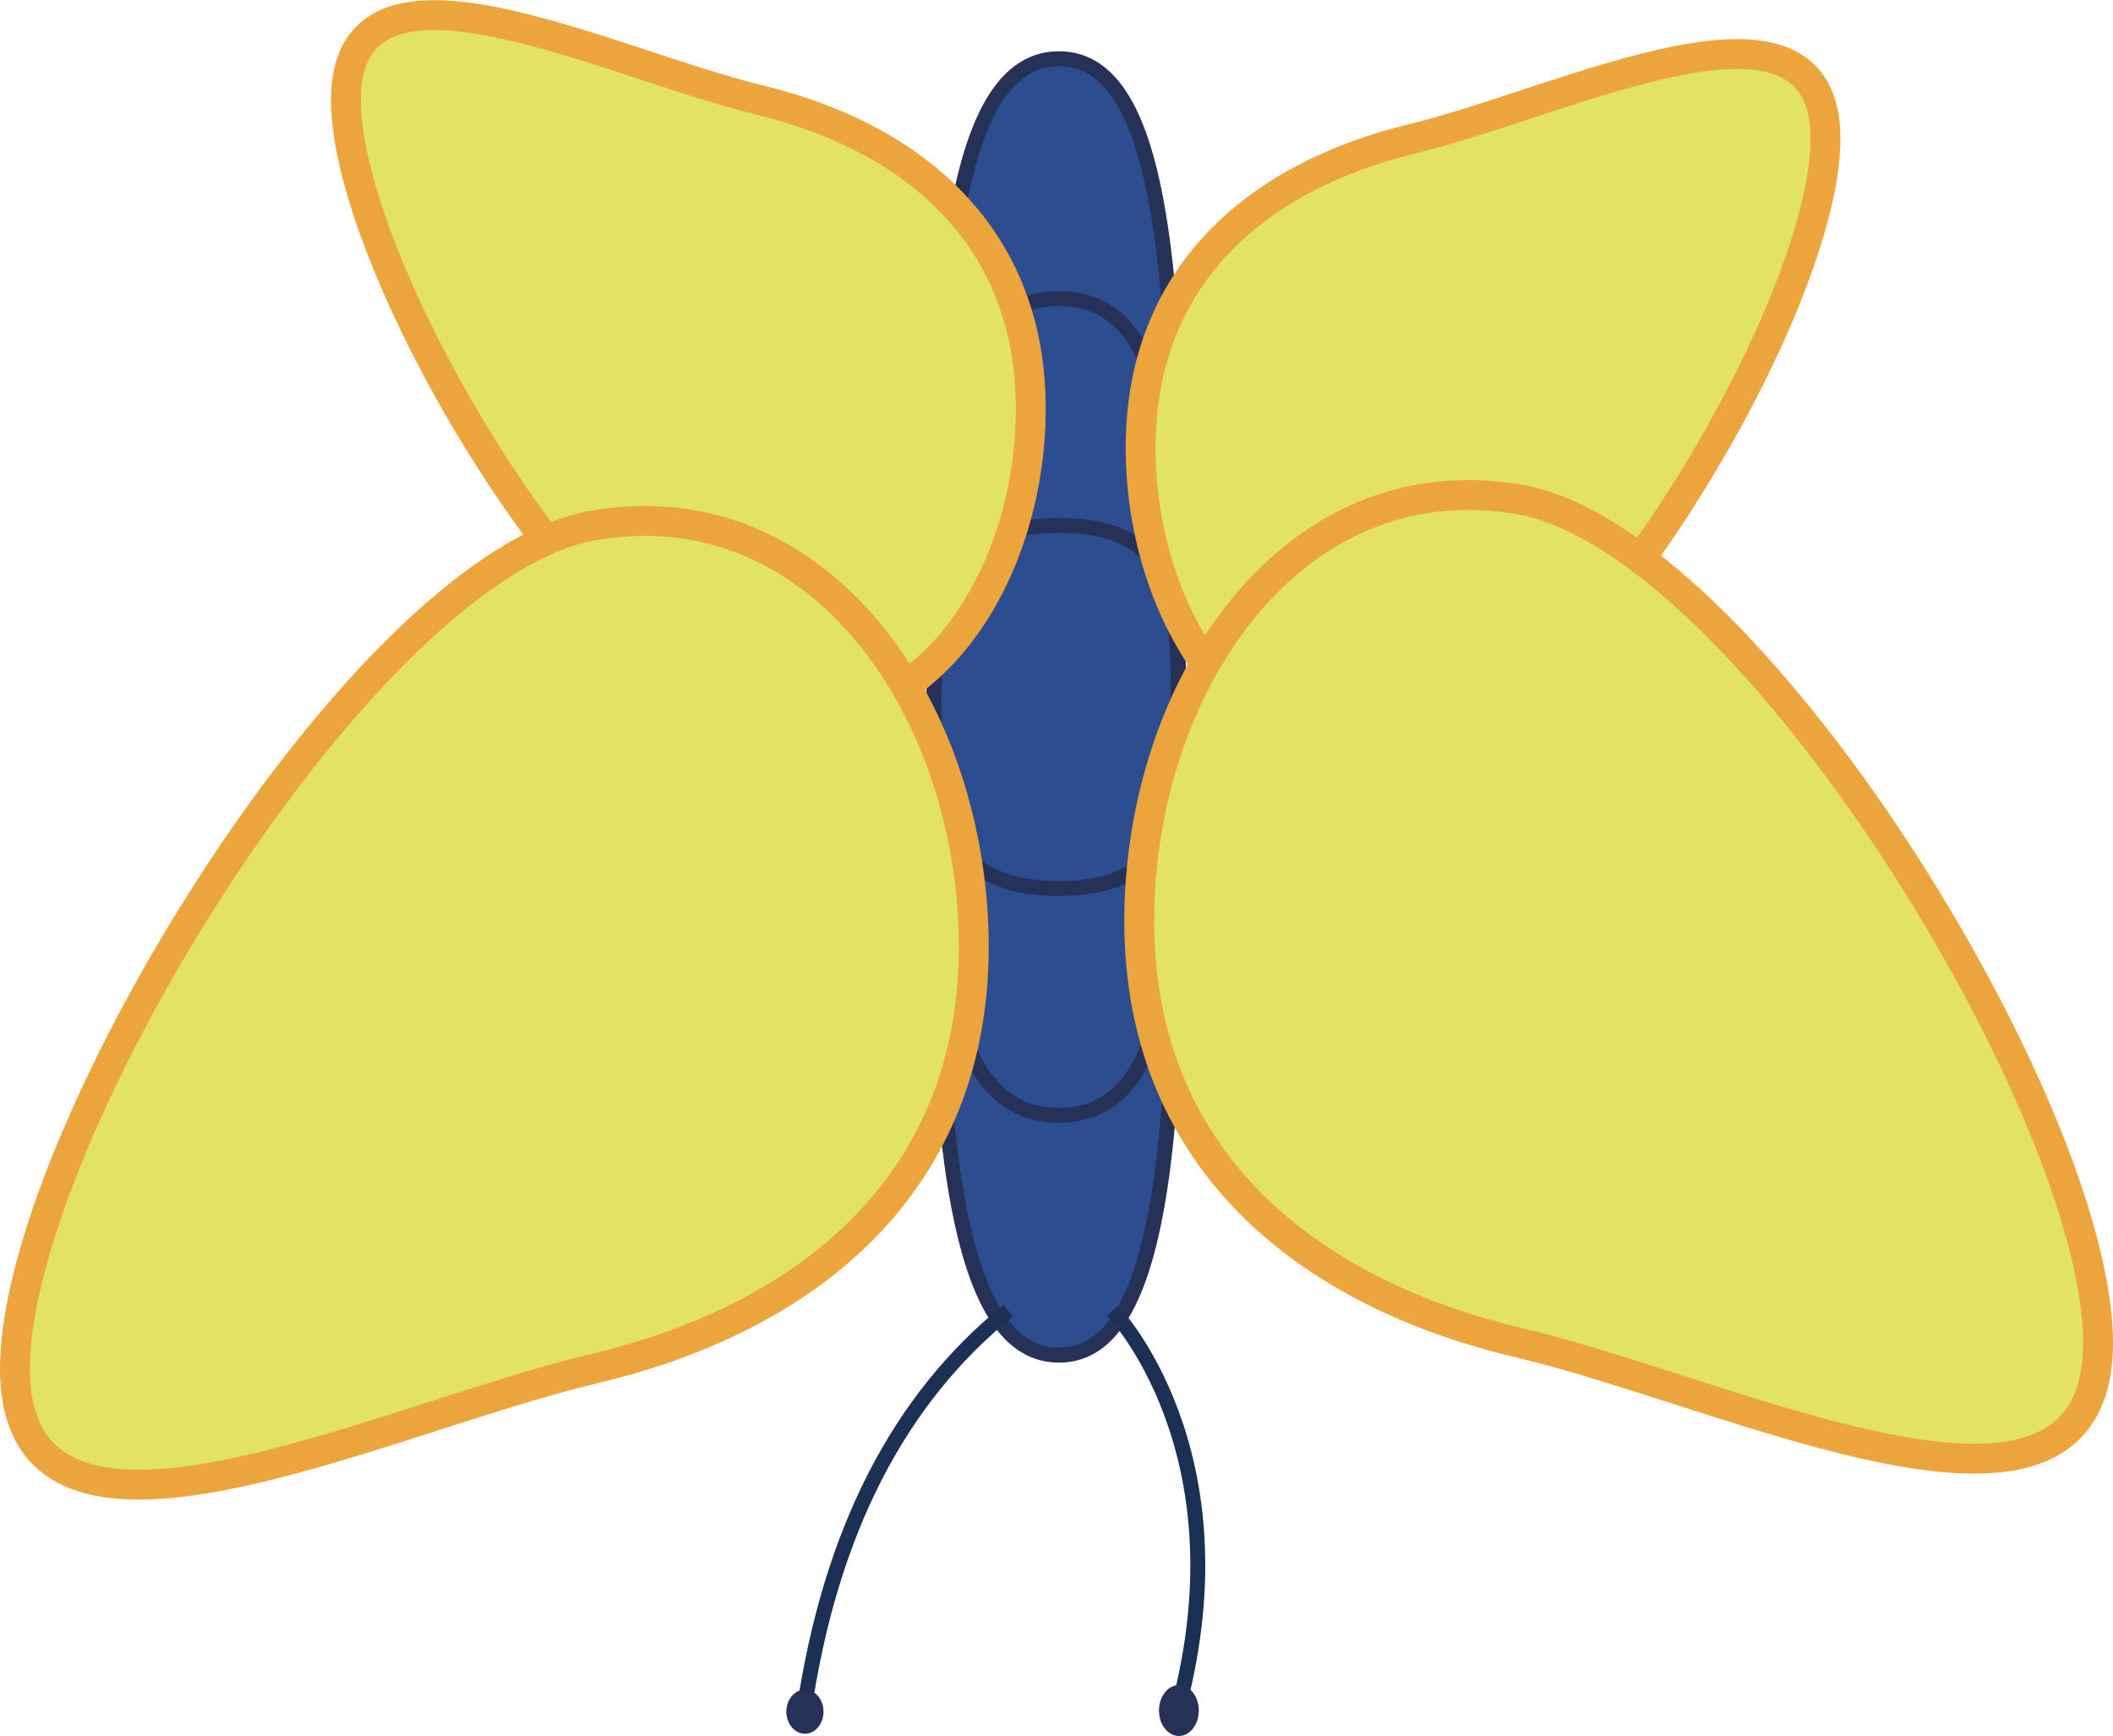
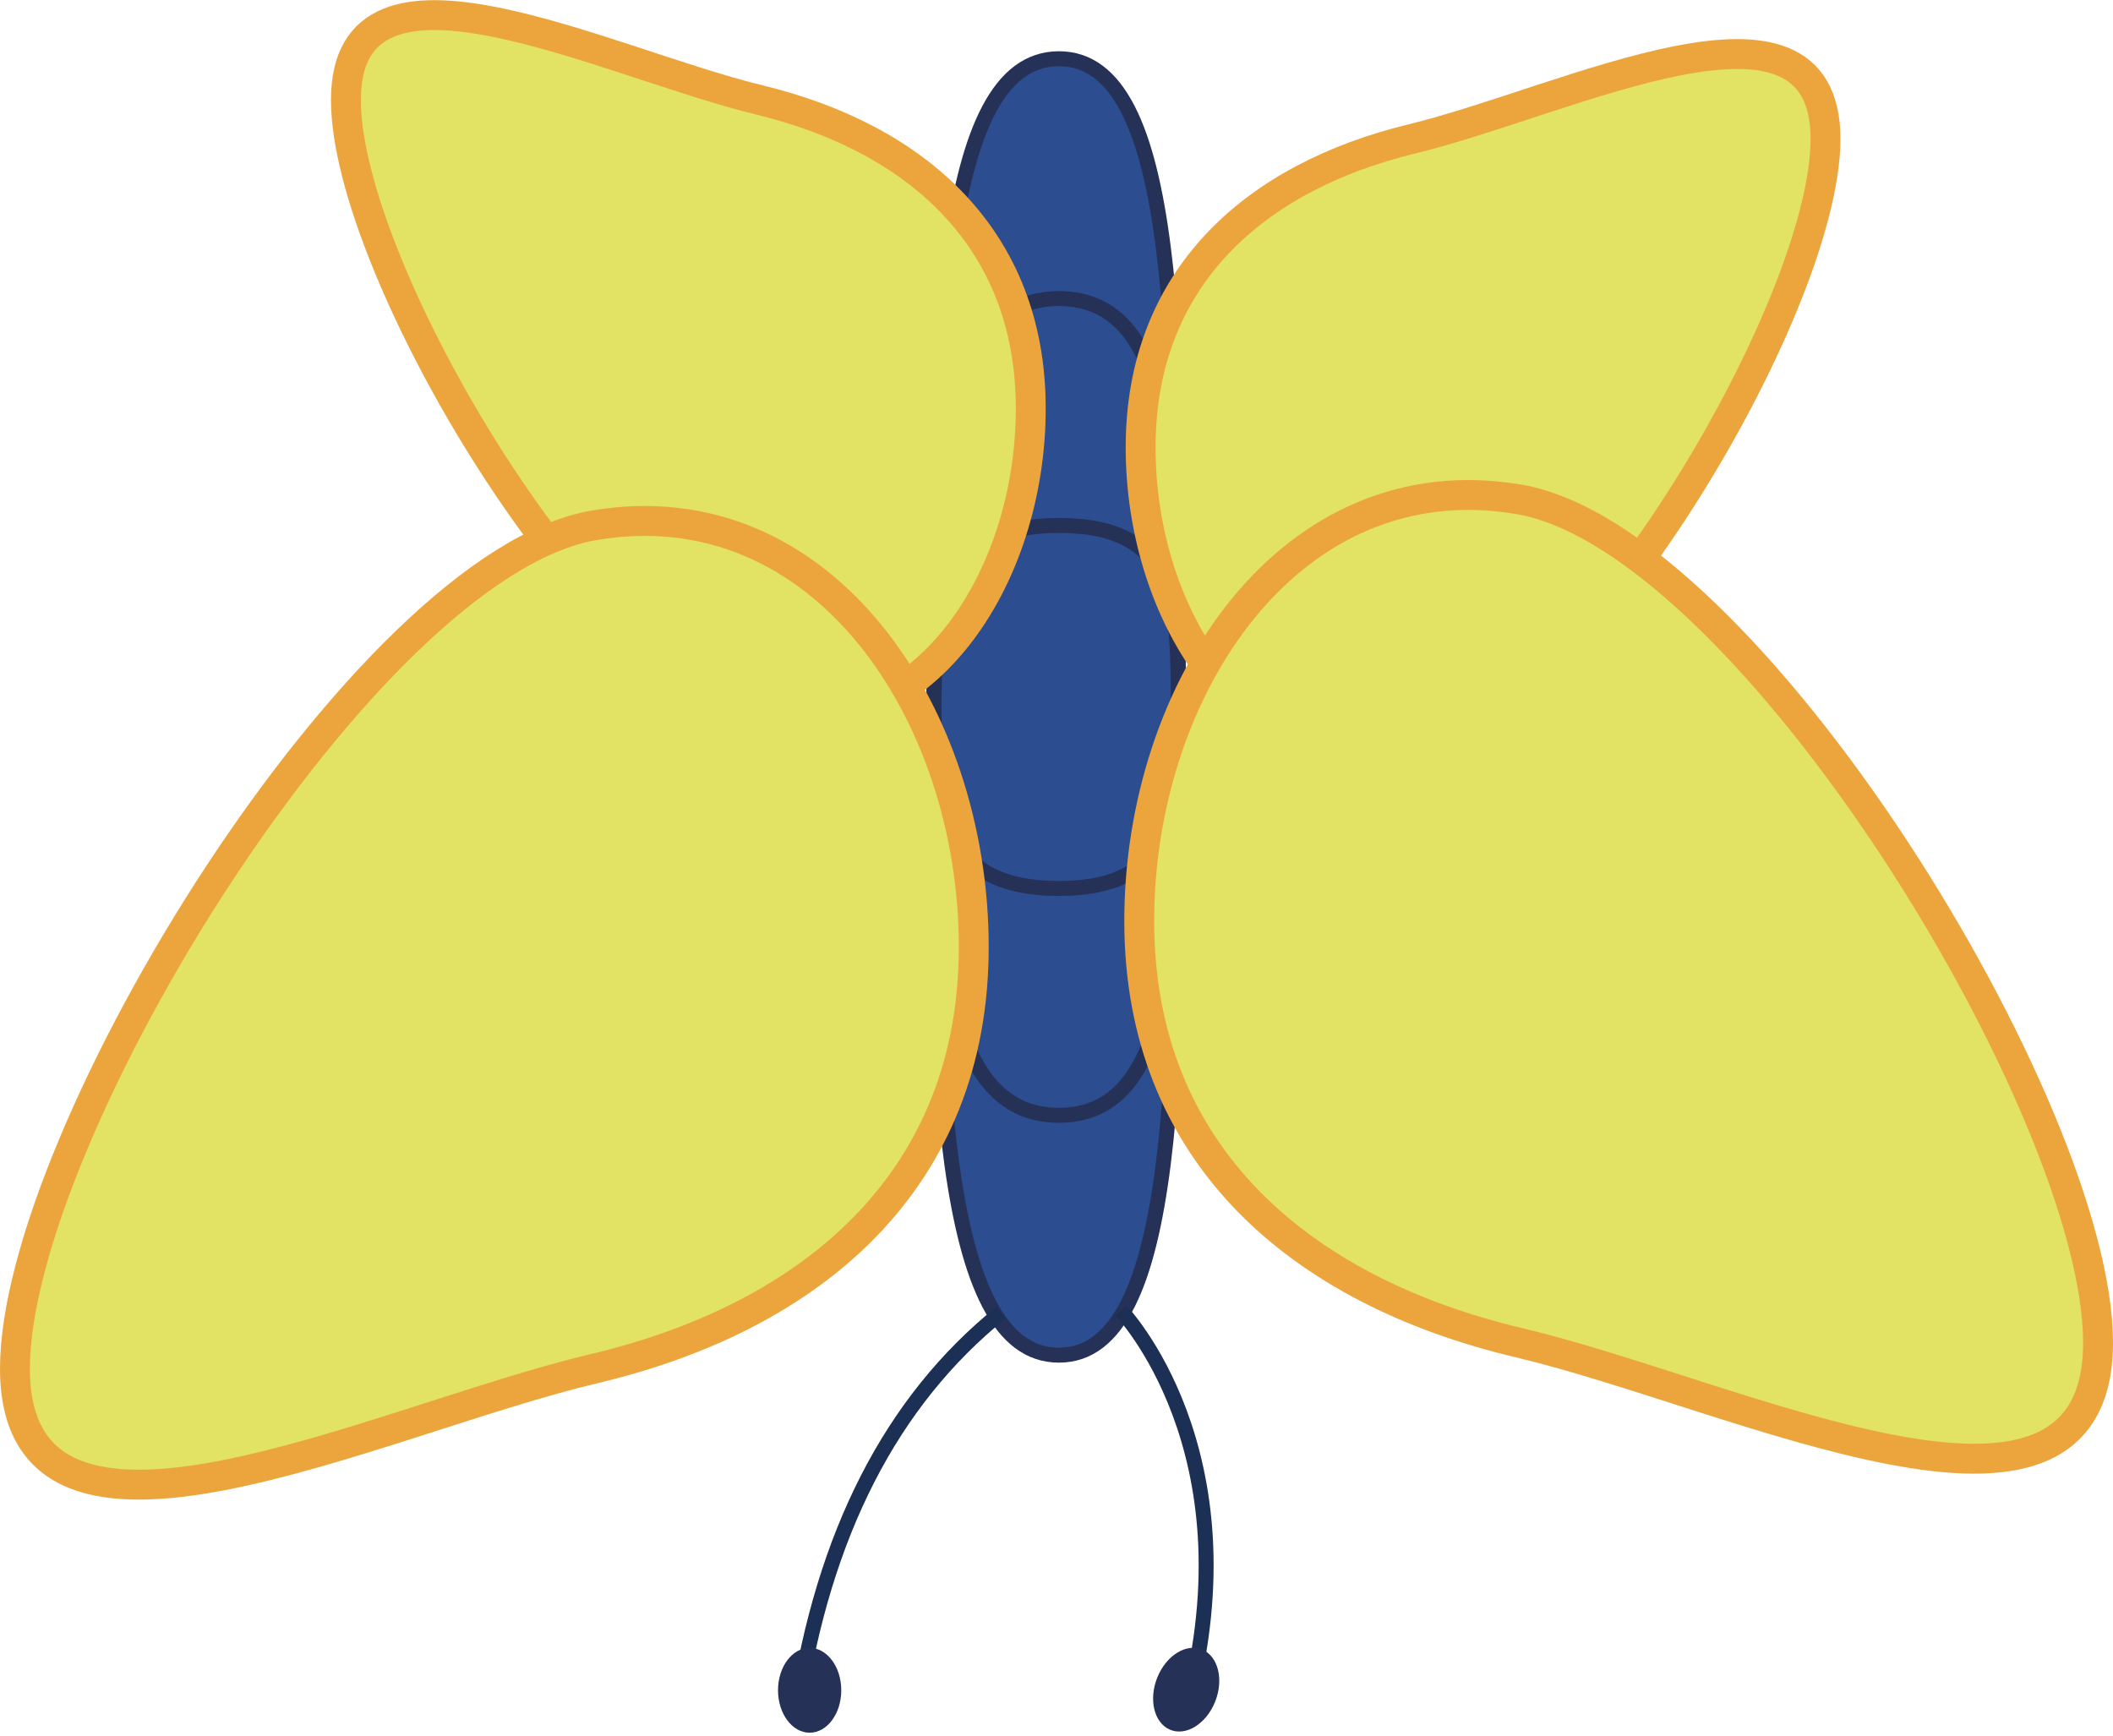
- <svg xmlns="http://www.w3.org/2000/svg" id="eFnj7eCV8wJ1" viewBox="0 0 601.825 494.45" shape-rendering="geometricPrecision" text-rendering="geometricPrecision" version="1.1" width="601.825" height="494.45">
+ <svg xmlns="http://www.w3.org/2000/svg" id="eFnj7eCV8wJ1" viewBox="0 0 601.825 494.373" shape-rendering="geometricPrecision" text-rendering="geometricPrecision" version="1.1" width="601.825" height="494.373">
  <defs id="defs112662" />
  <path id="eFnj7eCV8wJ2" d="m 266.063,200.547 c 0,101.97 1.58,185.443 35.543,185.443 33.963,0 33.963,-83.474 33.963,-185.443 0,-101.97 0,-183.821 -33.963,-183.821 -33.963,0 -35.543,81.851 -35.543,183.821 z" fill="#2c4d90" stroke="#253156" stroke-width="4.257" stroke-miterlimit="1" />
  <path id="eFnj7eCV8wJ3" d="m 266.063,200.847 c 0,64.241 1.58,116.829 35.543,116.829 33.963,0 33.963,-52.589 33.963,-116.829 0,-64.241 0,-115.807 -33.963,-115.807 -33.963,0 -35.543,51.566 -35.543,115.807 z" fill="#2c4d90" stroke="#253156" stroke-width="4.257" stroke-miterlimit="1" />
  <path id="eFnj7eCV8wJ4" d="m 266.063,201.131 c 0,28.551 1.58,51.924 35.543,51.924 33.963,0 33.963,-23.373 33.963,-51.924 0,-28.551 0,-51.47 -33.963,-51.47 -33.963,0 -35.543,22.918 -35.543,51.47 z" fill="#2c4d90" stroke="#253156" stroke-width="4.257" stroke-miterlimit="1" />
  <path id="eFnj7eCV8wJ5" d="m 98.521,28.486 c 0,-48.534 73.273,-10.816 117.831,0 44.558,10.816 77.233,39.344 77.233,87.878 0,48.534 -30.695,95.99 -77.233,87.878 C 169.814,196.131 98.521,77.02 98.521,28.486 Z" fill="#e2e264" stroke="#eca53c" stroke-width="8.513" stroke-miterlimit="1" />
  <path id="eFnj7eCV8wJ6" d="m 4.257,389.823 c 0,66.33 102.582,14.782 164.963,0 62.381,-14.782 108.127,-53.771 108.127,-120.1 0,-66.33 -42.974,-131.187 -108.127,-120.1 C 104.066,160.709 4.257,323.494 4.257,389.823 Z" fill="#e2e264" stroke="#eca53c" stroke-width="8.513" stroke-miterlimit="1" />
  <path id="eFnj7eCV8wJ7" d="m 519.939,39.572 c 0,-48.534 -73.273,-10.816 -117.831,0 -44.558,10.816 -77.233,39.344 -77.233,87.878 0,48.534 30.695,95.99 77.233,87.878 46.538,-8.112 117.831,-127.223 117.831,-175.757 z" fill="#e2e264" stroke="#eca53c" stroke-width="8.513" stroke-miterlimit="1" />
  <path id="eFnj7eCV8wJ8" d="m 597.568,382.433 c 0,66.33 -102.582,14.782 -164.963,0 -62.381,-14.782 -108.127,-53.771 -108.127,-120.1 0,-66.33 42.974,-131.187 108.127,-120.1 65.153,11.086 164.963,173.871 164.963,240.201 z" fill="#e2e264" stroke="#eca53c" stroke-width="8.513" stroke-miterlimit="1" />
-   <path id="eFnj7eCV8wJ9" d="m 287.16,373.316 q -46.785,37.768 -58.088,113.304" fill="none" stroke="#1c2f54" stroke-width="4.257" stroke-miterlimit="1" />
-   <path id="eFnj7eCV8wJ10" d="m 316.912,373.316 c 0,0 38.253,39.656 18.657,113.304" fill="none" stroke="#1c2f54" stroke-width="4.257" stroke-miterlimit="1" />
-   <ellipse id="eFnj7eCV8wJ11" rx="5.29" ry="6.284" fill="#253156" stroke="none" stroke-width="0" cx="229.264" cy="-487.534" transform="scale(1,-1)" />
-   <ellipse id="eFnj7eCV8wJ12" rx="5.668" ry="7.239" fill="#253156" stroke="none" stroke-width="0" cx="335.767" cy="-487.211" transform="scale(1,-1)" />
+   <path id="eFnj7eCV8wJ9" d="m 285.078,373.911 q -46.785,37.768 -58.088,113.304" fill="none" stroke="#1c2f54" stroke-width="4.257" stroke-miterlimit="1" />
+   <path id="eFnj7eCV8wJ10" d="m 319.291,373.316 c 0,0 38.253,39.656 18.657,113.304" fill="none" stroke="#1c2f54" stroke-width="4.257" stroke-miterlimit="1" />
+   <ellipse id="eFnj7eCV8wJ11" rx="9.007" ry="12.083" fill="#253156" stroke="none" stroke-width="0" cx="230.602" cy="-481.438" transform="scale(1,-1)" />
+   <ellipse id="eFnj7eCV8wJ12" rx="8.928" ry="12.296" fill="#253156" stroke="none" stroke-width="0" cx="493.316" cy="-312.117" transform="matrix(0.9213482,0.3887383,0.3737926,-0.9275123,0,0)" />
</svg>
